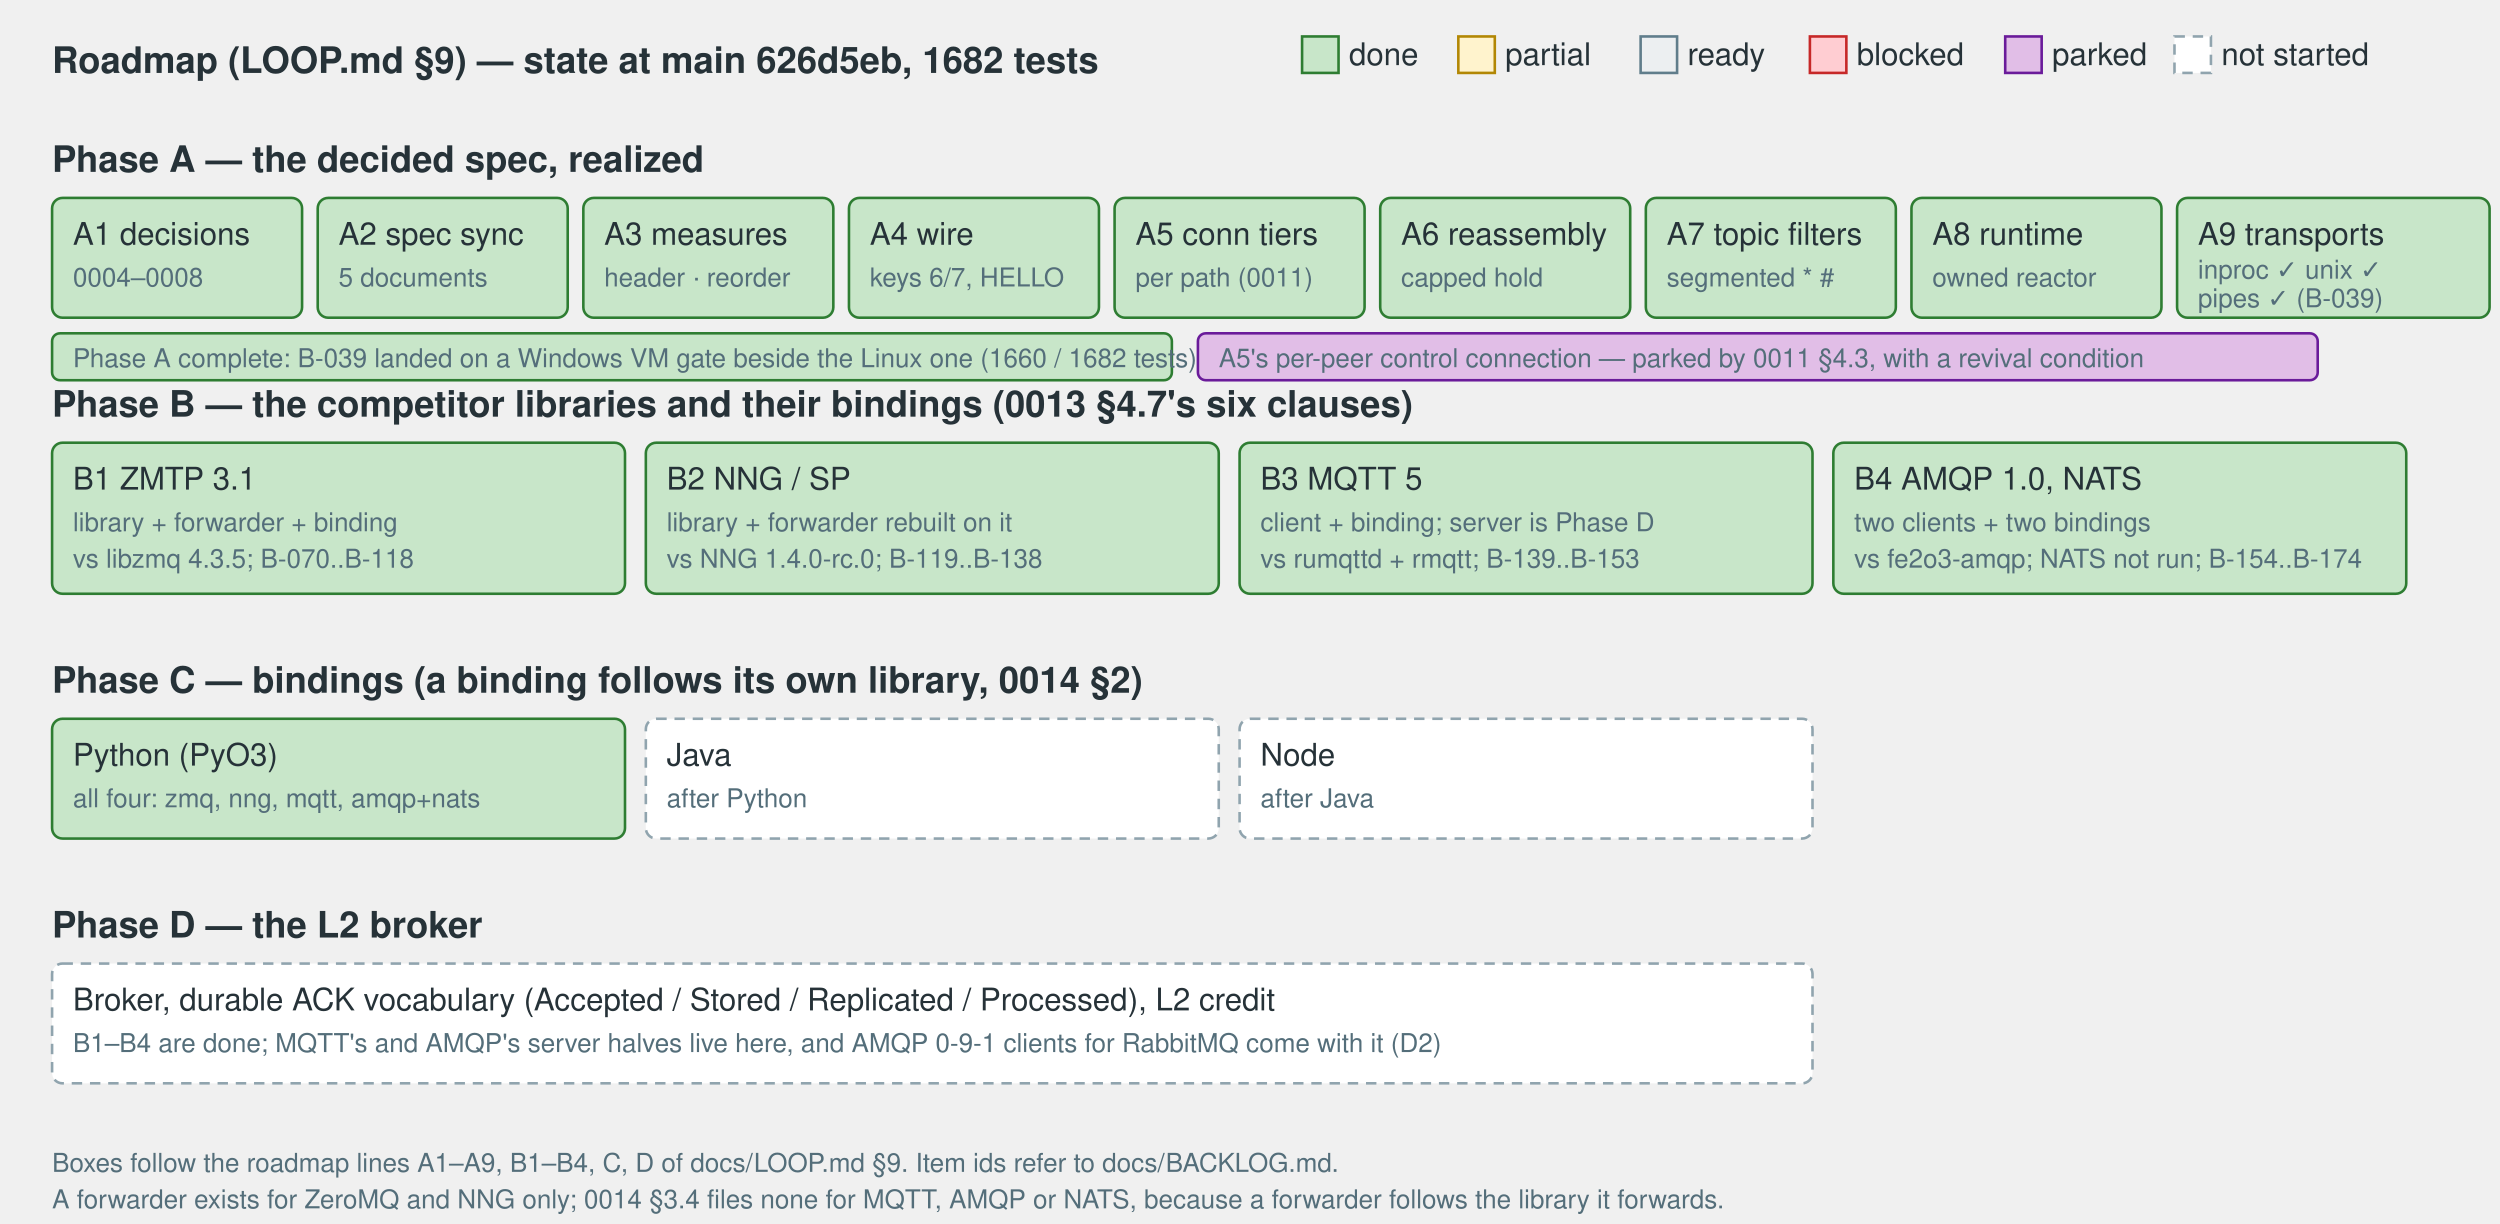
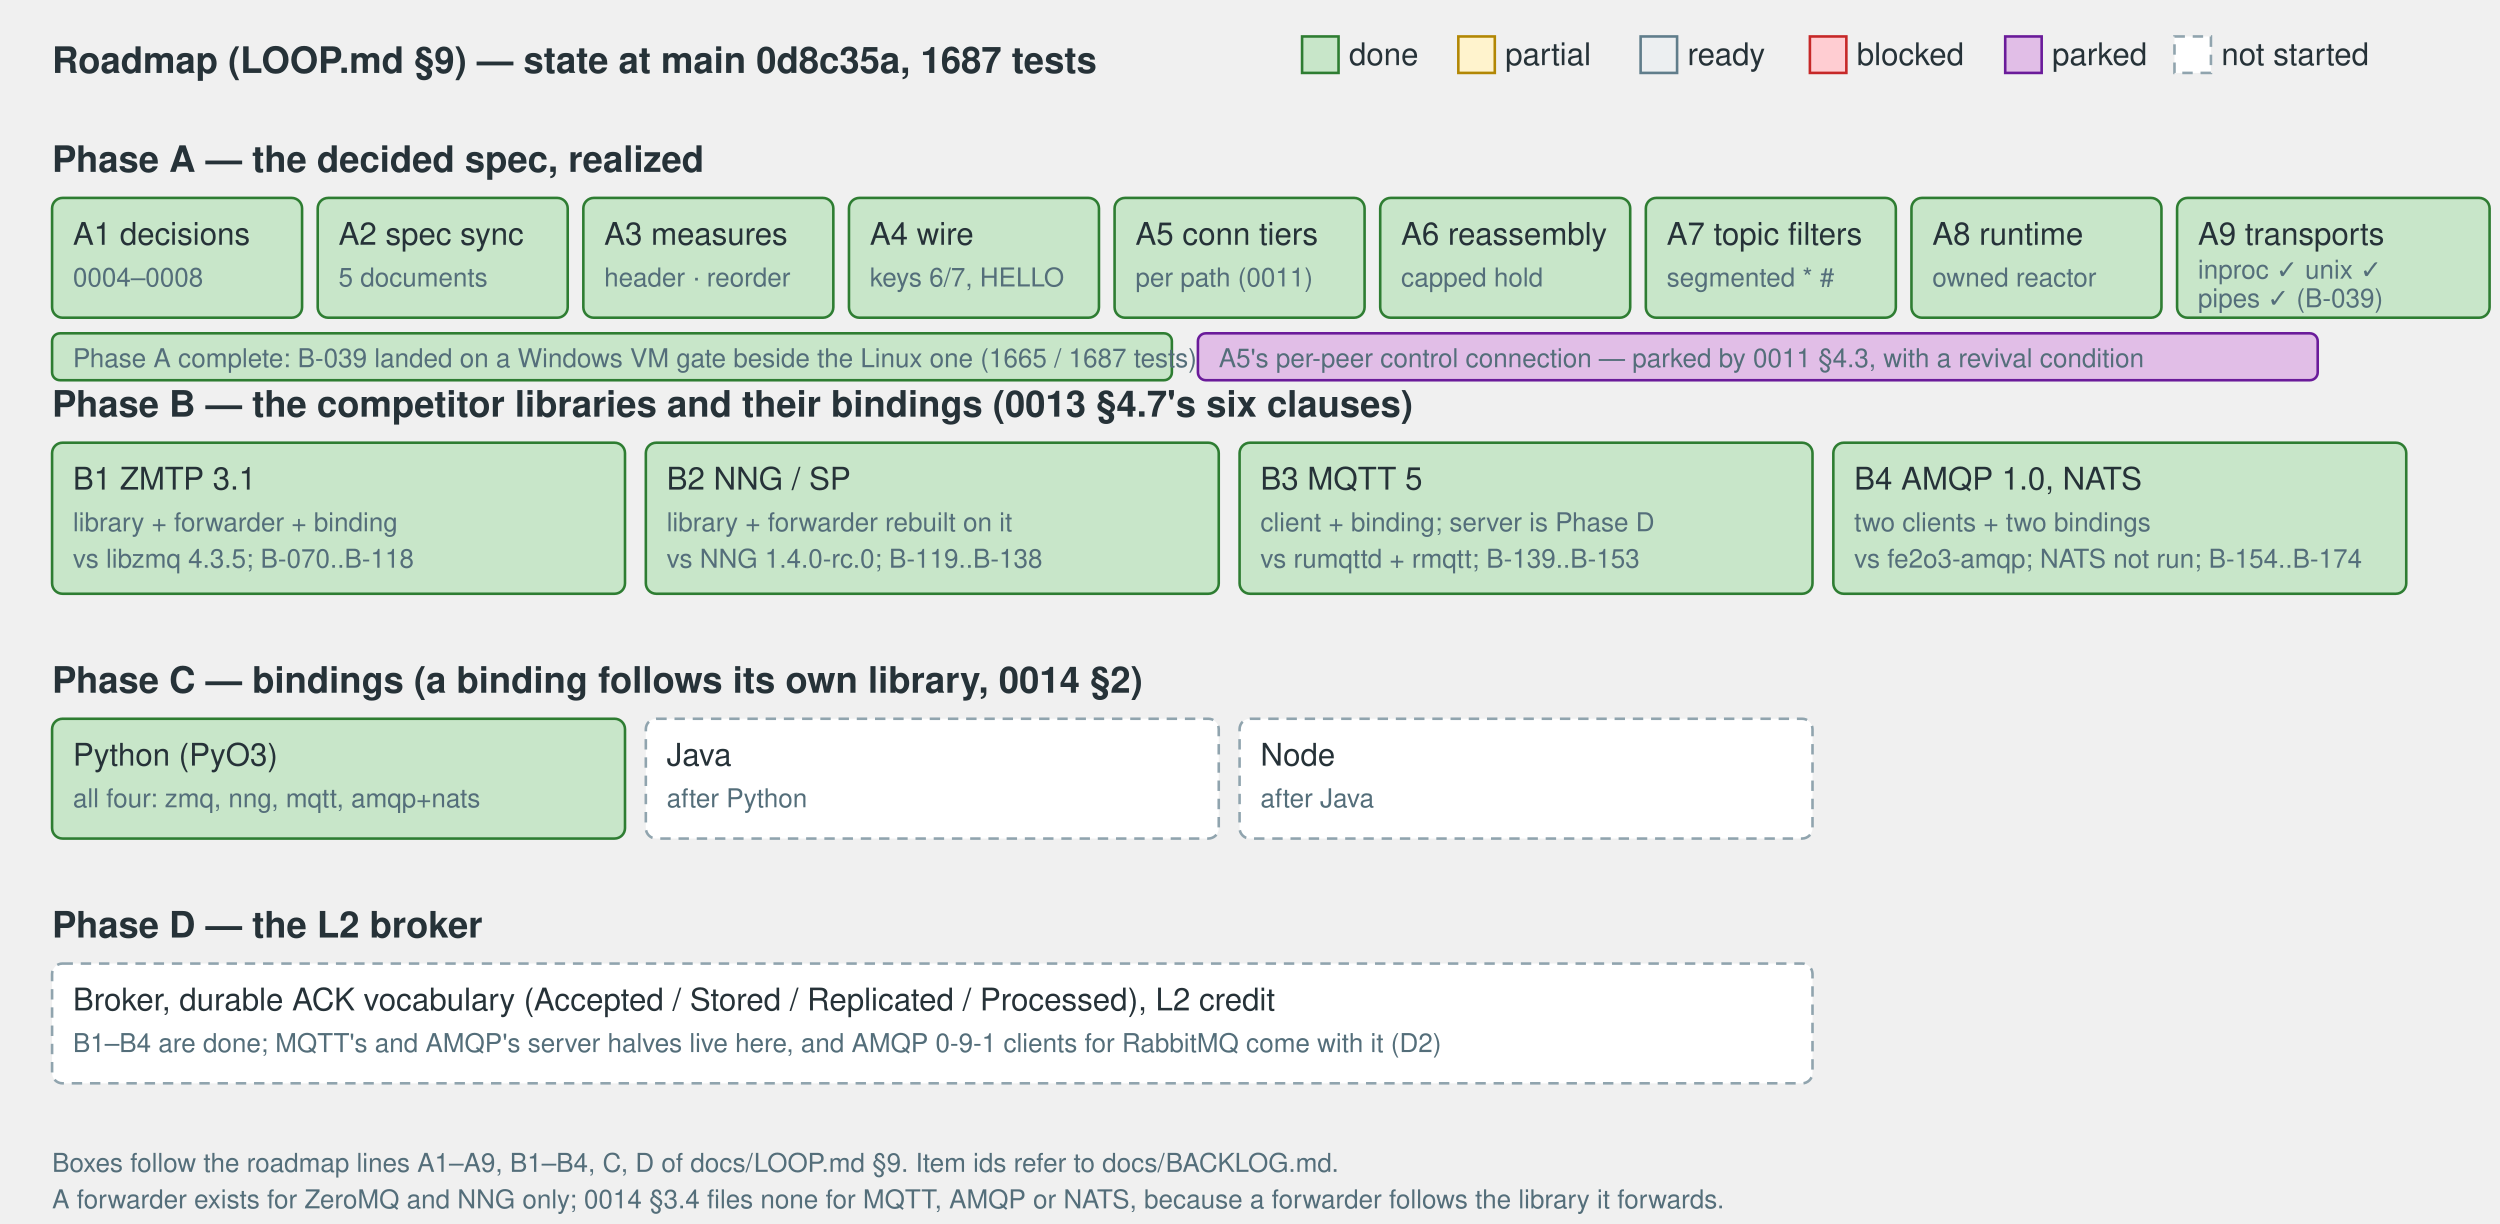
<svg xmlns="http://www.w3.org/2000/svg" width="960" height="470" viewBox="0 0 960 470" font-family="Helvetica, Arial, sans-serif" font-size="12">
  <defs>
    <style>
      .done    { fill:#c8e6c9; stroke:#2e7d32; }
      .partial { fill:#fff3cd; stroke:#b28704; }
      .ready   { fill:#eceff1; stroke:#607d8b; }
      .blocked { fill:#ffcdd2; stroke:#c62828; }
      .todo    { fill:#ffffff; stroke:#90a4ae; stroke-dasharray:4 3; }
      .parked  { fill:#e1bee7; stroke:#6a1b9a; }
      .lbl     { fill:#263238; }
      .sub     { fill:#546e7a; font-size:10px; }
      .phase   { fill:#263238; font-size:14px; font-weight:bold; }
    </style>
  </defs>
-   <text x="20" y="28" class="phase">Roadmap (LOOP.md §9) — state at main 626d5eb, 1682 tests</text>
+   <text x="20" y="28" class="phase">Roadmap (LOOP.md §9) — state at main 0d8c35a, 1687 tests</text>
  <g transform="translate(500,14)">
    <rect x="0" y="0" width="14" height="14" class="done" />
    <text x="18" y="11" class="lbl">done</text>
    <rect x="60" y="0" width="14" height="14" class="partial" />
    <text x="78" y="11" class="lbl">partial</text>
    <rect x="130" y="0" width="14" height="14" class="ready" />
    <text x="148" y="11" class="lbl">ready</text>
    <rect x="195" y="0" width="14" height="14" class="blocked" />
    <text x="213" y="11" class="lbl">blocked</text>
    <rect x="270" y="0" width="14" height="14" class="parked" />
    <text x="288" y="11" class="lbl">parked</text>
    <rect x="335" y="0" width="14" height="14" class="todo" />
    <text x="353" y="11" class="lbl">not started</text>
  </g>
  <text x="20" y="66" class="phase">Phase A — the decided spec, realized</text>
  <g transform="translate(20,76)">
    <rect x="0" y="0" width="96" height="46" rx="4" class="done" />
    <text x="8" y="18" class="lbl">A1 decisions</text>
    <text x="8" y="34" class="sub">0004–0008</text>
    <rect x="102" y="0" width="96" height="46" rx="4" class="done" />
    <text x="110" y="18" class="lbl">A2 spec sync</text>
    <text x="110" y="34" class="sub">5 documents</text>
    <rect x="204" y="0" width="96" height="46" rx="4" class="done" />
    <text x="212" y="18" class="lbl">A3 measures</text>
    <text x="212" y="34" class="sub">header · reorder</text>
    <rect x="306" y="0" width="96" height="46" rx="4" class="done" />
    <text x="314" y="18" class="lbl">A4 wire</text>
    <text x="314" y="34" class="sub">keys 6/7, HELLO</text>
    <rect x="408" y="0" width="96" height="46" rx="4" class="done" />
    <text x="416" y="18" class="lbl">A5 conn tiers</text>
    <text x="416" y="34" class="sub">per path (0011)</text>
    <rect x="510" y="0" width="96" height="46" rx="4" class="done" />
    <text x="518" y="18" class="lbl">A6 reassembly</text>
    <text x="518" y="34" class="sub">capped hold</text>
    <rect x="612" y="0" width="96" height="46" rx="4" class="done" />
    <text x="620" y="18" class="lbl">A7 topic filters</text>
    <text x="620" y="34" class="sub">segmented * #</text>
    <rect x="714" y="0" width="96" height="46" rx="4" class="done" />
    <text x="722" y="18" class="lbl">A8 runtime</text>
    <text x="722" y="34" class="sub">owned reactor</text>
    <rect x="816" y="0" width="120" height="46" rx="4" class="done" />
    <text x="824" y="18" class="lbl">A9 transports</text>
    <text x="824" y="31" class="sub">inproc ✓ unix ✓</text>
    <text x="824" y="42" class="sub">pipes ✓ (B-039)</text>
  </g>
  <g transform="translate(20,128)">
    <rect x="0" y="0" width="430" height="18" rx="3" class="done" />
-     <text x="8" y="13" class="sub">Phase A complete: B-039 landed on a Windows VM gate beside the Linux one (1660 / 1682 tests)</text>
+     <text x="8" y="13" class="sub">Phase A complete: B-039 landed on a Windows VM gate beside the Linux one (1665 / 1687 tests)</text>
    <rect x="440" y="0" width="430" height="18" rx="3" class="parked" />
    <text x="448" y="13" class="sub">A5's per-peer control connection — parked by 0011 §4.3, with a revival condition</text>
  </g>
  <text x="20" y="160" class="phase">Phase B — the competitor libraries and their bindings (0013 §4.7's six clauses)</text>
  <g transform="translate(20,170)">
    <rect x="0" y="0" width="220" height="58" rx="4" class="done" />
    <text x="8" y="18" class="lbl">B1 ZMTP 3.1</text>
    <text x="8" y="34" class="sub">library + forwarder + binding</text>
    <text x="8" y="48" class="sub">vs libzmq 4.3.5; B-070..B-118</text>
    <rect x="228" y="0" width="220" height="58" rx="4" class="done" />
    <text x="236" y="18" class="lbl">B2 NNG / SP</text>
    <text x="236" y="34" class="sub">library + forwarder rebuilt on it</text>
    <text x="236" y="48" class="sub">vs NNG 1.4.0-rc.0; B-119..B-138</text>
    <rect x="456" y="0" width="220" height="58" rx="4" class="done" />
    <text x="464" y="18" class="lbl">B3 MQTT 5</text>
    <text x="464" y="34" class="sub">client + binding; server is Phase D</text>
    <text x="464" y="48" class="sub">vs rumqttd + rmqtt; B-139..B-153</text>
    <rect x="684" y="0" width="220" height="58" rx="4" class="done" />
    <text x="692" y="18" class="lbl">B4 AMQP 1.0, NATS</text>
    <text x="692" y="34" class="sub">two clients + two bindings</text>
    <text x="692" y="48" class="sub">vs fe2o3-amqp; NATS not run; B-154..B-174</text>
  </g>
  <text x="20" y="266" class="phase">Phase C — bindings (a binding follows its own library, 0014 §2)</text>
  <g transform="translate(20,276)">
    <rect x="0" y="0" width="220" height="46" rx="4" class="done" />
    <text x="8" y="18" class="lbl">Python (PyO3)</text>
    <text x="8" y="34" class="sub">all four: zmq, nng, mqtt, amqp+nats</text>
    <rect x="228" y="0" width="220" height="46" rx="4" class="todo" />
    <text x="236" y="18" class="lbl">Java</text>
    <text x="236" y="34" class="sub">after Python</text>
    <rect x="456" y="0" width="220" height="46" rx="4" class="todo" />
    <text x="464" y="18" class="lbl">Node</text>
    <text x="464" y="34" class="sub">after Java</text>
  </g>
  <text x="20" y="360" class="phase">Phase D — the L2 broker</text>
  <g transform="translate(20,370)">
    <rect x="0" y="0" width="676" height="46" rx="4" class="todo" />
    <text x="8" y="18" class="lbl">Broker, durable ACK vocabulary (Accepted / Stored / Replicated / Processed), L2 credit</text>
    <text x="8" y="34" class="sub">B1–B4 are done; MQTT's and AMQP's server halves live here, and AMQP 0-9-1 clients for RabbitMQ come with it (D2)</text>
  </g>
  <text x="20" y="450" class="sub">Boxes follow the roadmap lines A1–A9, B1–B4, C, D of docs/LOOP.md §9. Item ids refer to docs/BACKLOG.md.</text>
  <text x="20" y="464" class="sub">A forwarder exists for ZeroMQ and NNG only; 0014 §3.4 files none for MQTT, AMQP or NATS, because a forwarder follows the library it forwards.</text>
</svg>
